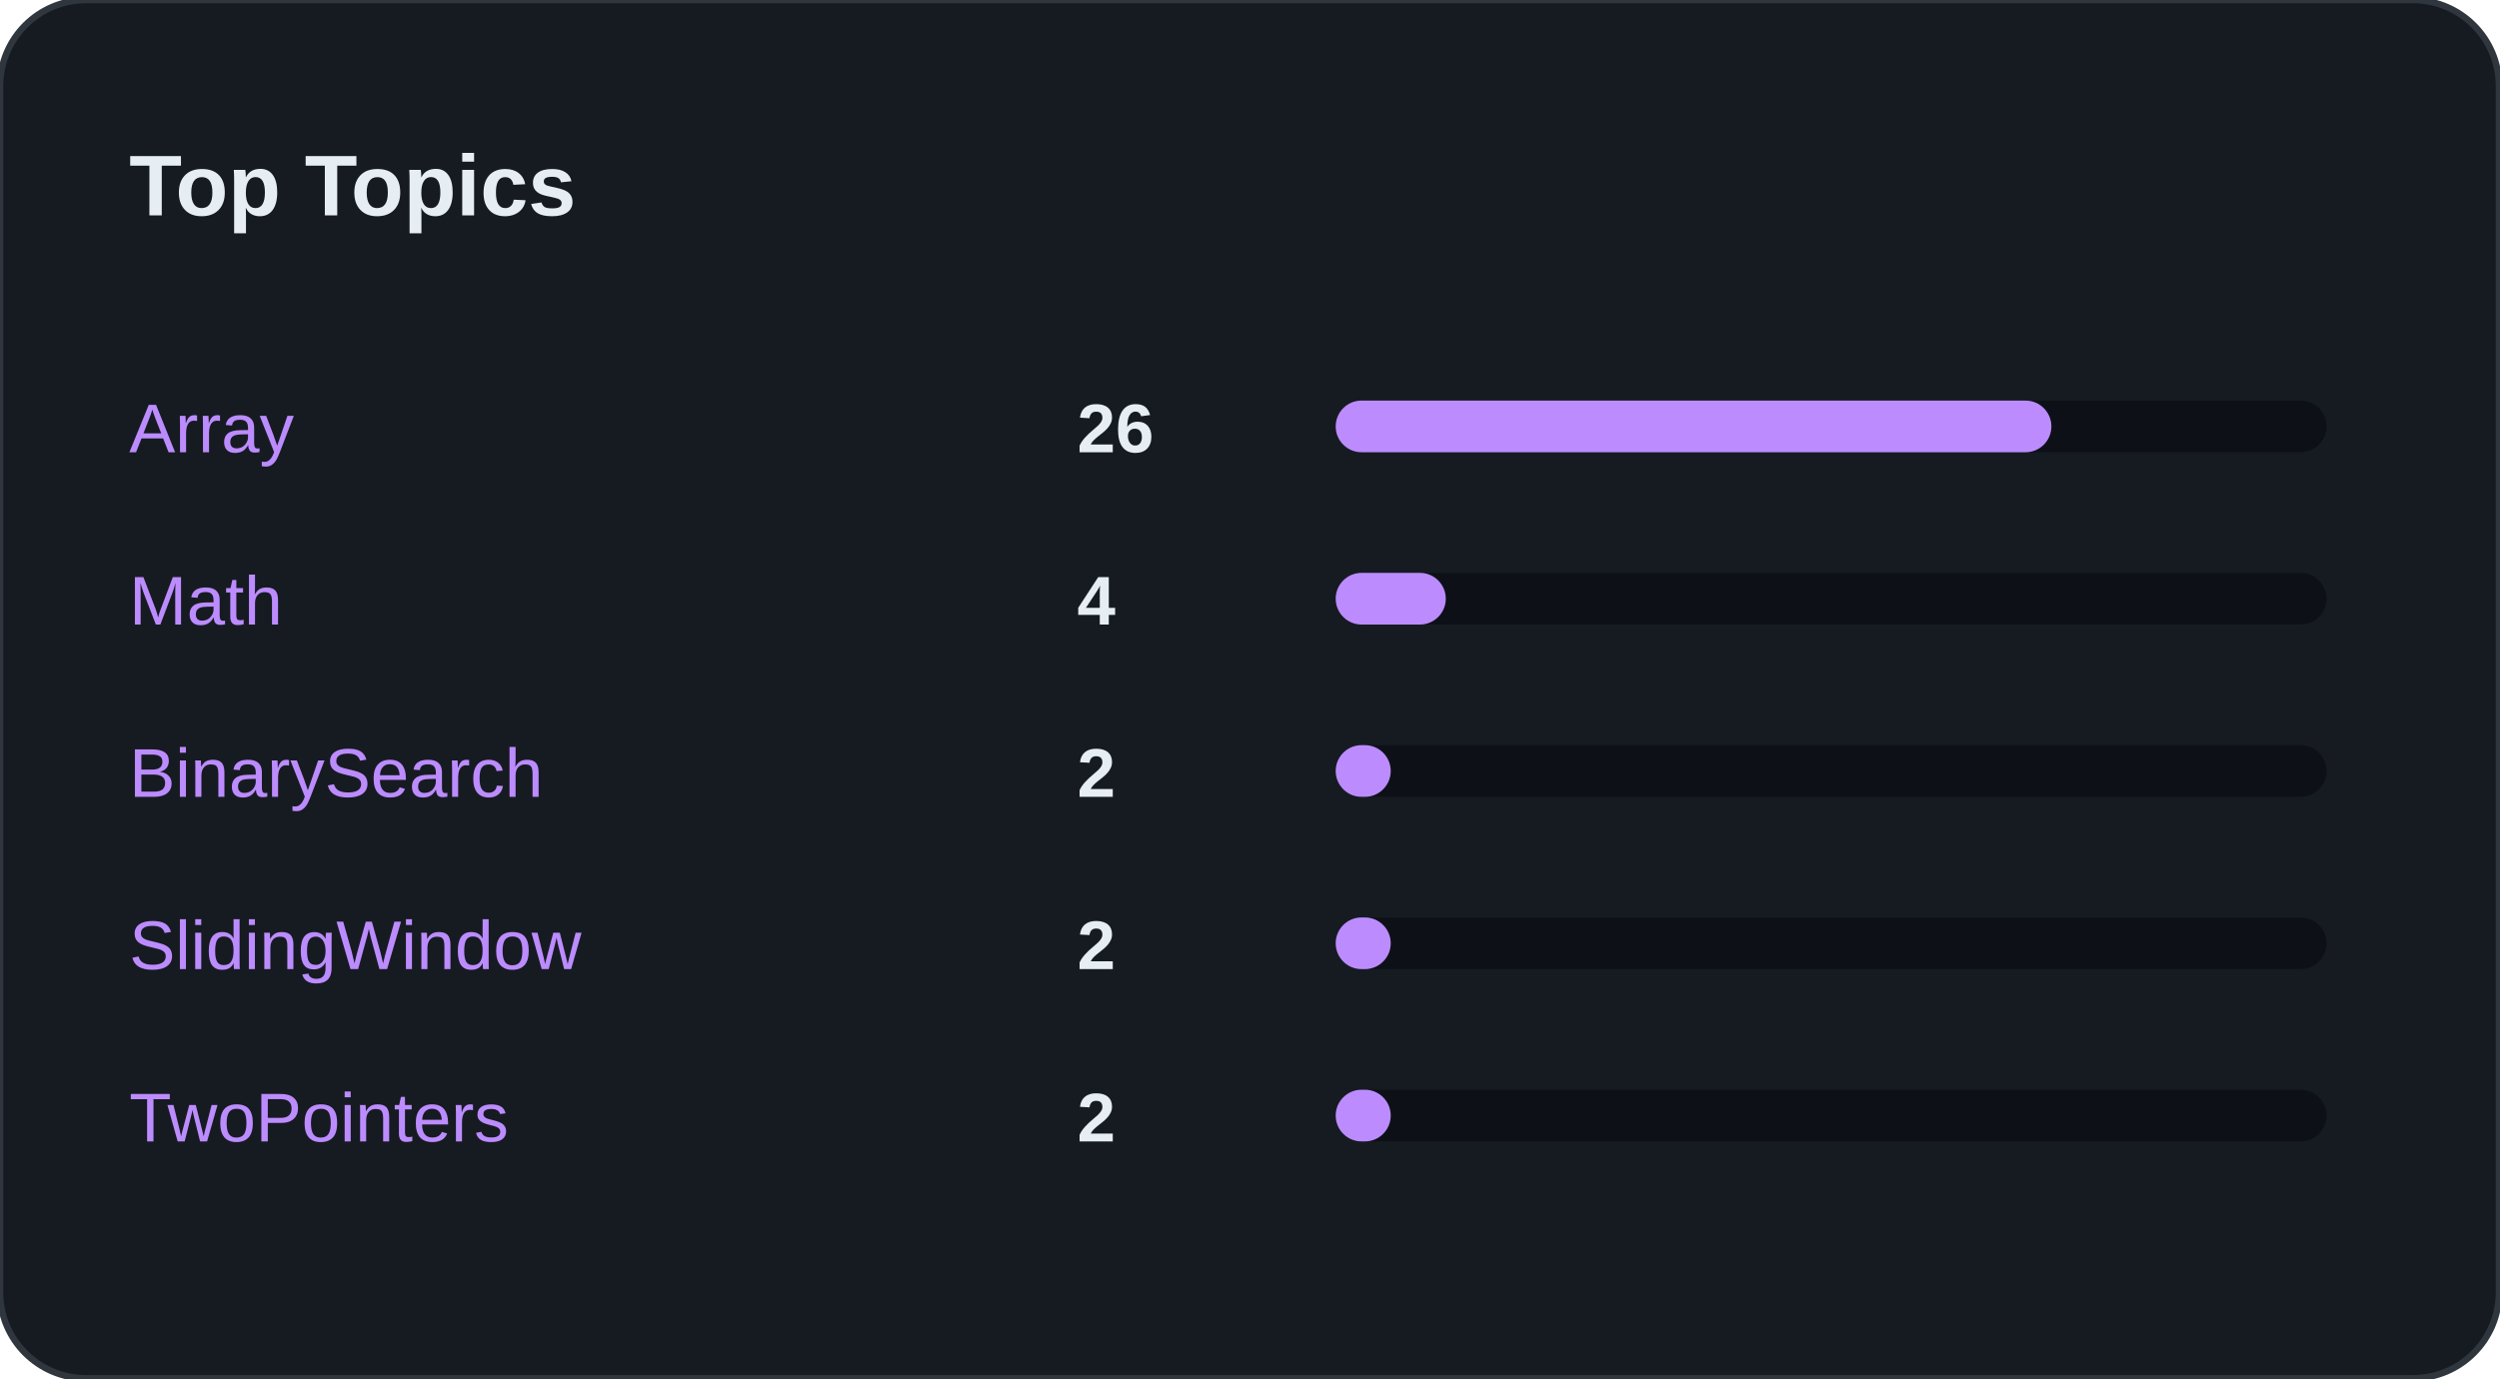
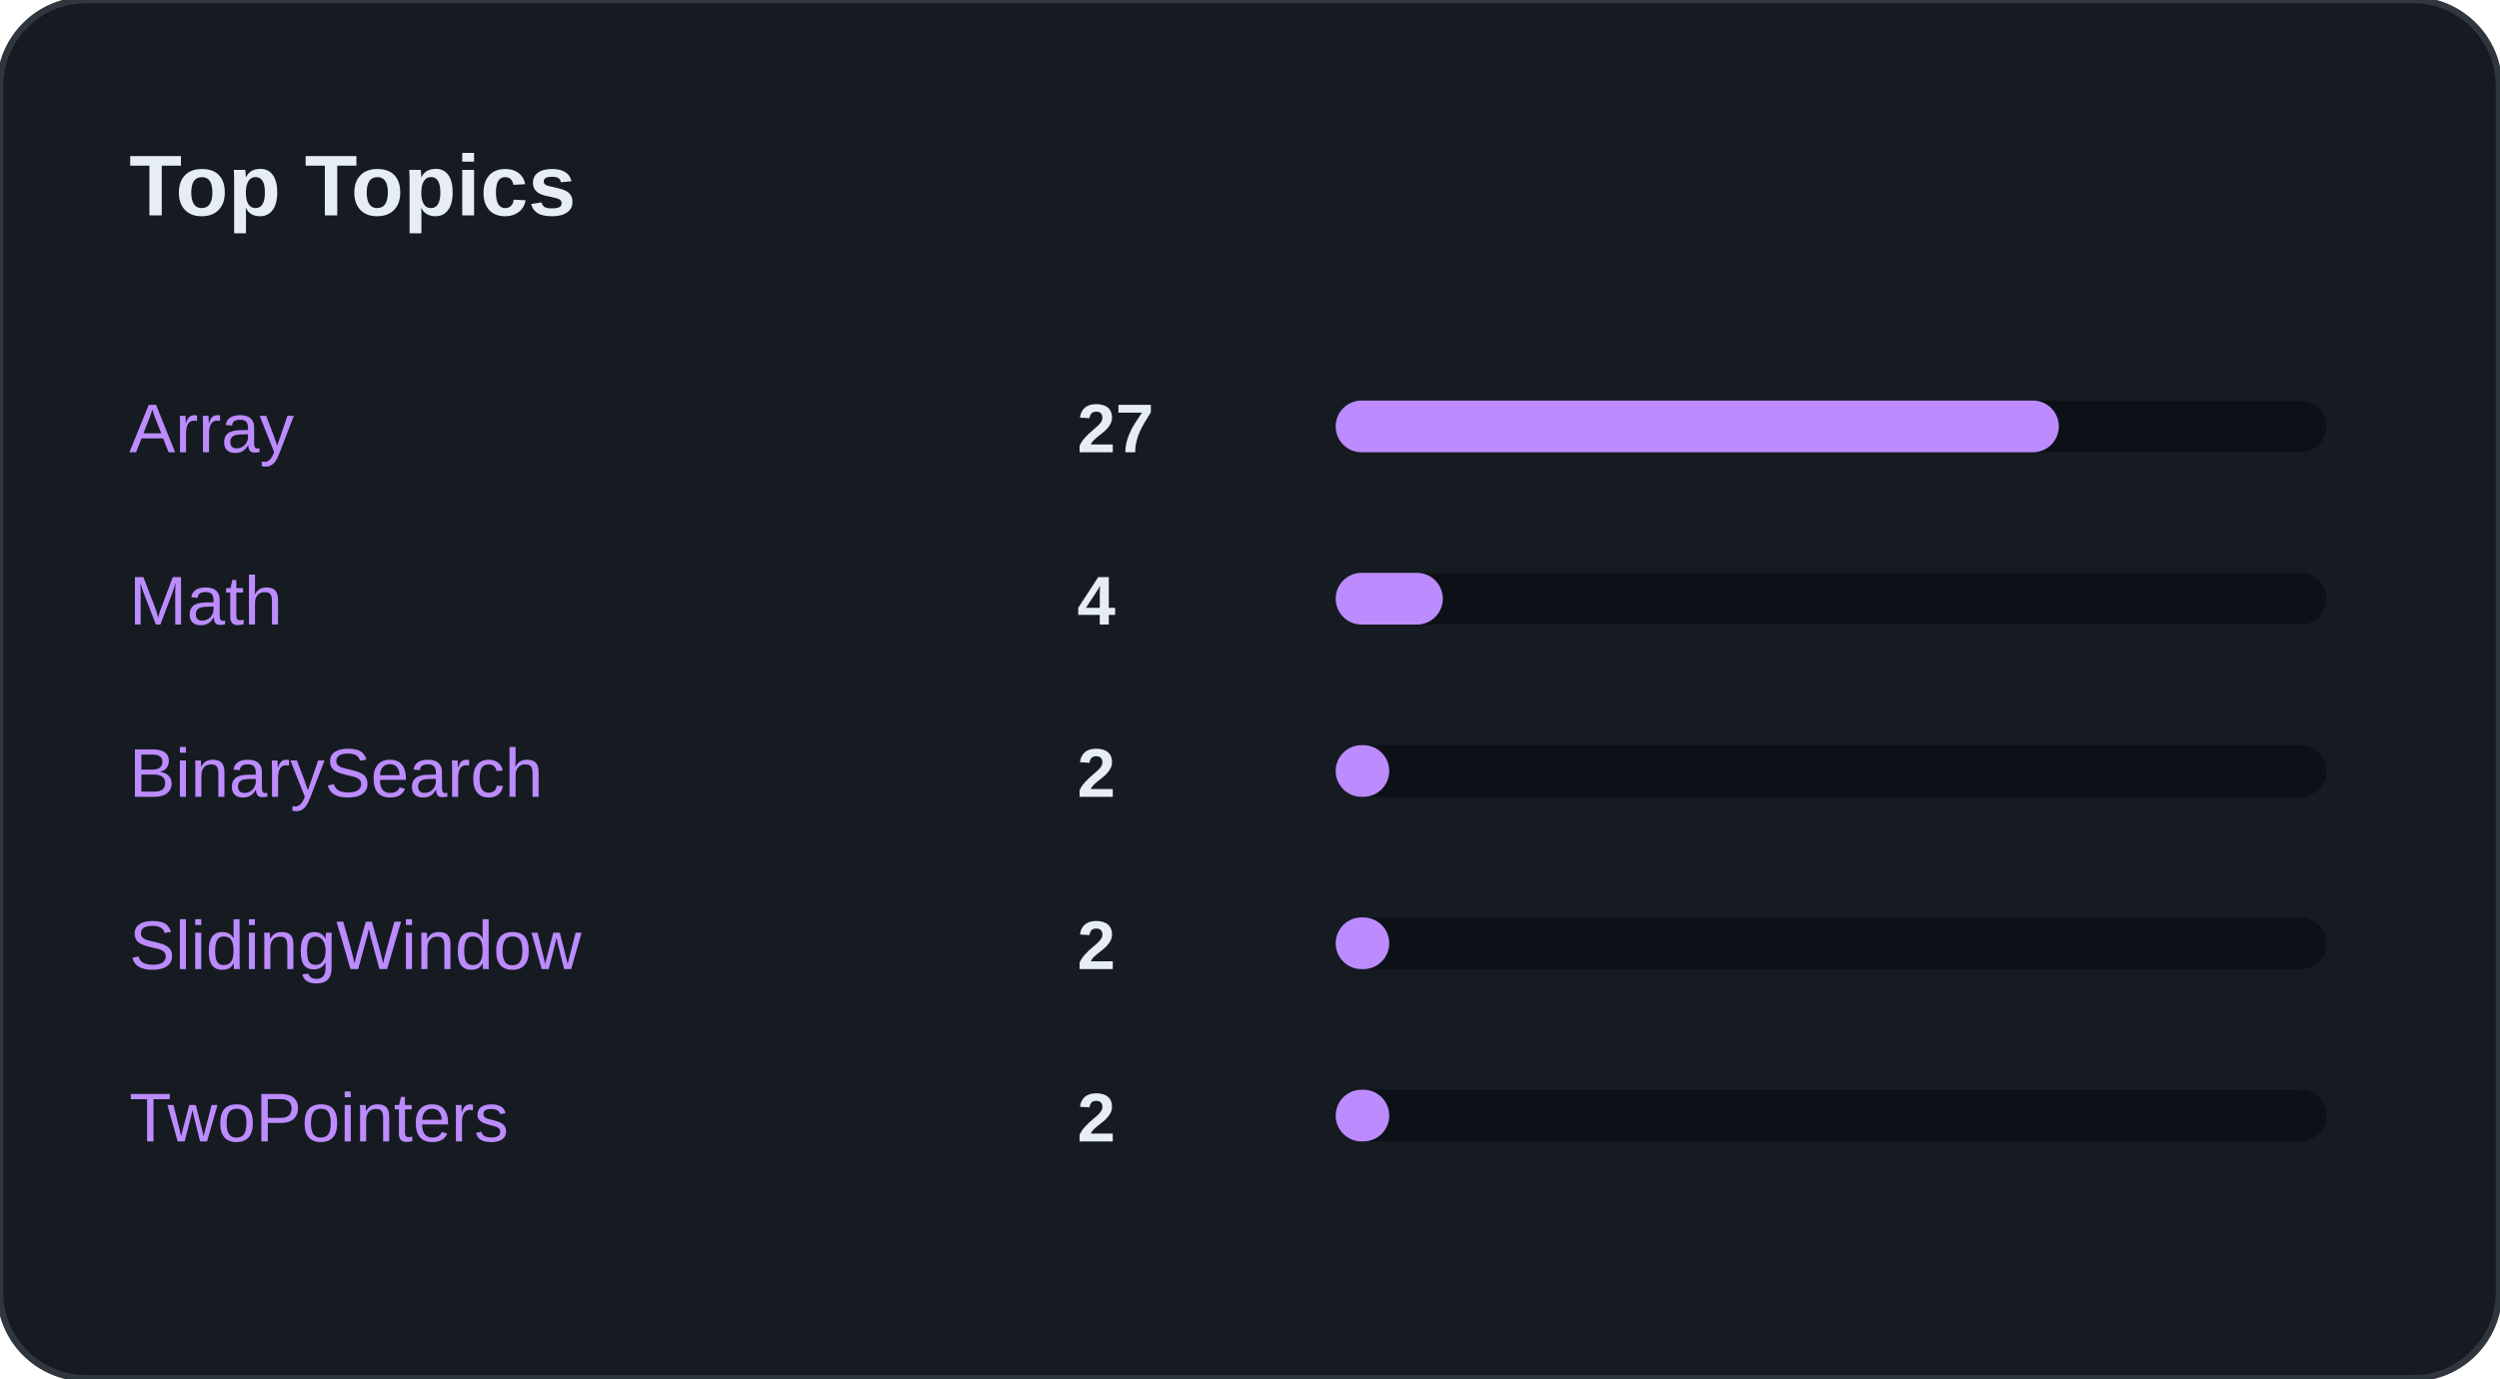
<svg xmlns="http://www.w3.org/2000/svg" width="100%" viewBox="0 0 580 320" preserveAspectRatio="xMidYMid meet">
  <rect width="580" height="320" rx="20" fill="#161B22" stroke="#30363D" stroke-width="1.5" />
  <text x="30" y="50" font-family="Segoe UI, Arial, sans-serif" font-size="20" font-weight="bold" fill="#E6EDF3">Top Topics</text>
  <text x="30" y="105" font-family="Segoe UI, Arial, sans-serif" font-size="16" fill="#BC8CFF">Array</text>
-   <text x="250" y="105" font-family="Segoe UI, Arial, sans-serif" font-size="16" font-weight="bold" fill="#E6EDF3">26</text>
+   <text x="250" y="105" font-family="Segoe UI, Arial, sans-serif" font-size="16" font-weight="bold" fill="#E6EDF3">27</text>
  <rect x="310" y="93" width="230" height="12" rx="6" fill="#0D1117" />
-   <rect x="310" y="93" width="166.111" height="12" rx="6" fill="#BC8CFF" />
+   <rect x="310" y="93" width="167.838" height="12" rx="6" fill="#BC8CFF" />
  <text x="30" y="145" font-family="Segoe UI, Arial, sans-serif" font-size="16" fill="#BC8CFF">Math</text>
  <text x="250" y="145" font-family="Segoe UI, Arial, sans-serif" font-size="16" font-weight="bold" fill="#E6EDF3">4</text>
  <rect x="310" y="133" width="230" height="12" rx="6" fill="#0D1117" />
-   <rect x="310" y="133" width="25.556" height="12" rx="6" fill="#BC8CFF" />
+   <rect x="310" y="133" width="24.865" height="12" rx="6" fill="#BC8CFF" />
  <text x="30" y="185" font-family="Segoe UI, Arial, sans-serif" font-size="16" fill="#BC8CFF">BinarySearch</text>
  <text x="250" y="185" font-family="Segoe UI, Arial, sans-serif" font-size="16" font-weight="bold" fill="#E6EDF3">2</text>
  <rect x="310" y="173" width="230" height="12" rx="6" fill="#0D1117" />
-   <rect x="310" y="173" width="12.778" height="12" rx="6" fill="#BC8CFF" />
+   <rect x="310" y="173" width="12.432" height="12" rx="6" fill="#BC8CFF" />
  <text x="30" y="225" font-family="Segoe UI, Arial, sans-serif" font-size="16" fill="#BC8CFF">SlidingWindow</text>
  <text x="250" y="225" font-family="Segoe UI, Arial, sans-serif" font-size="16" font-weight="bold" fill="#E6EDF3">2</text>
  <rect x="310" y="213" width="230" height="12" rx="6" fill="#0D1117" />
-   <rect x="310" y="213" width="12.778" height="12" rx="6" fill="#BC8CFF" />
+   <rect x="310" y="213" width="12.432" height="12" rx="6" fill="#BC8CFF" />
  <text x="30" y="265" font-family="Segoe UI, Arial, sans-serif" font-size="16" fill="#BC8CFF">TwoPointers</text>
  <text x="250" y="265" font-family="Segoe UI, Arial, sans-serif" font-size="16" font-weight="bold" fill="#E6EDF3">2</text>
  <rect x="310" y="253" width="230" height="12" rx="6" fill="#0D1117" />
-   <rect x="310" y="253" width="12.778" height="12" rx="6" fill="#BC8CFF" />
+   <rect x="310" y="253" width="12.432" height="12" rx="6" fill="#BC8CFF" />
</svg>
